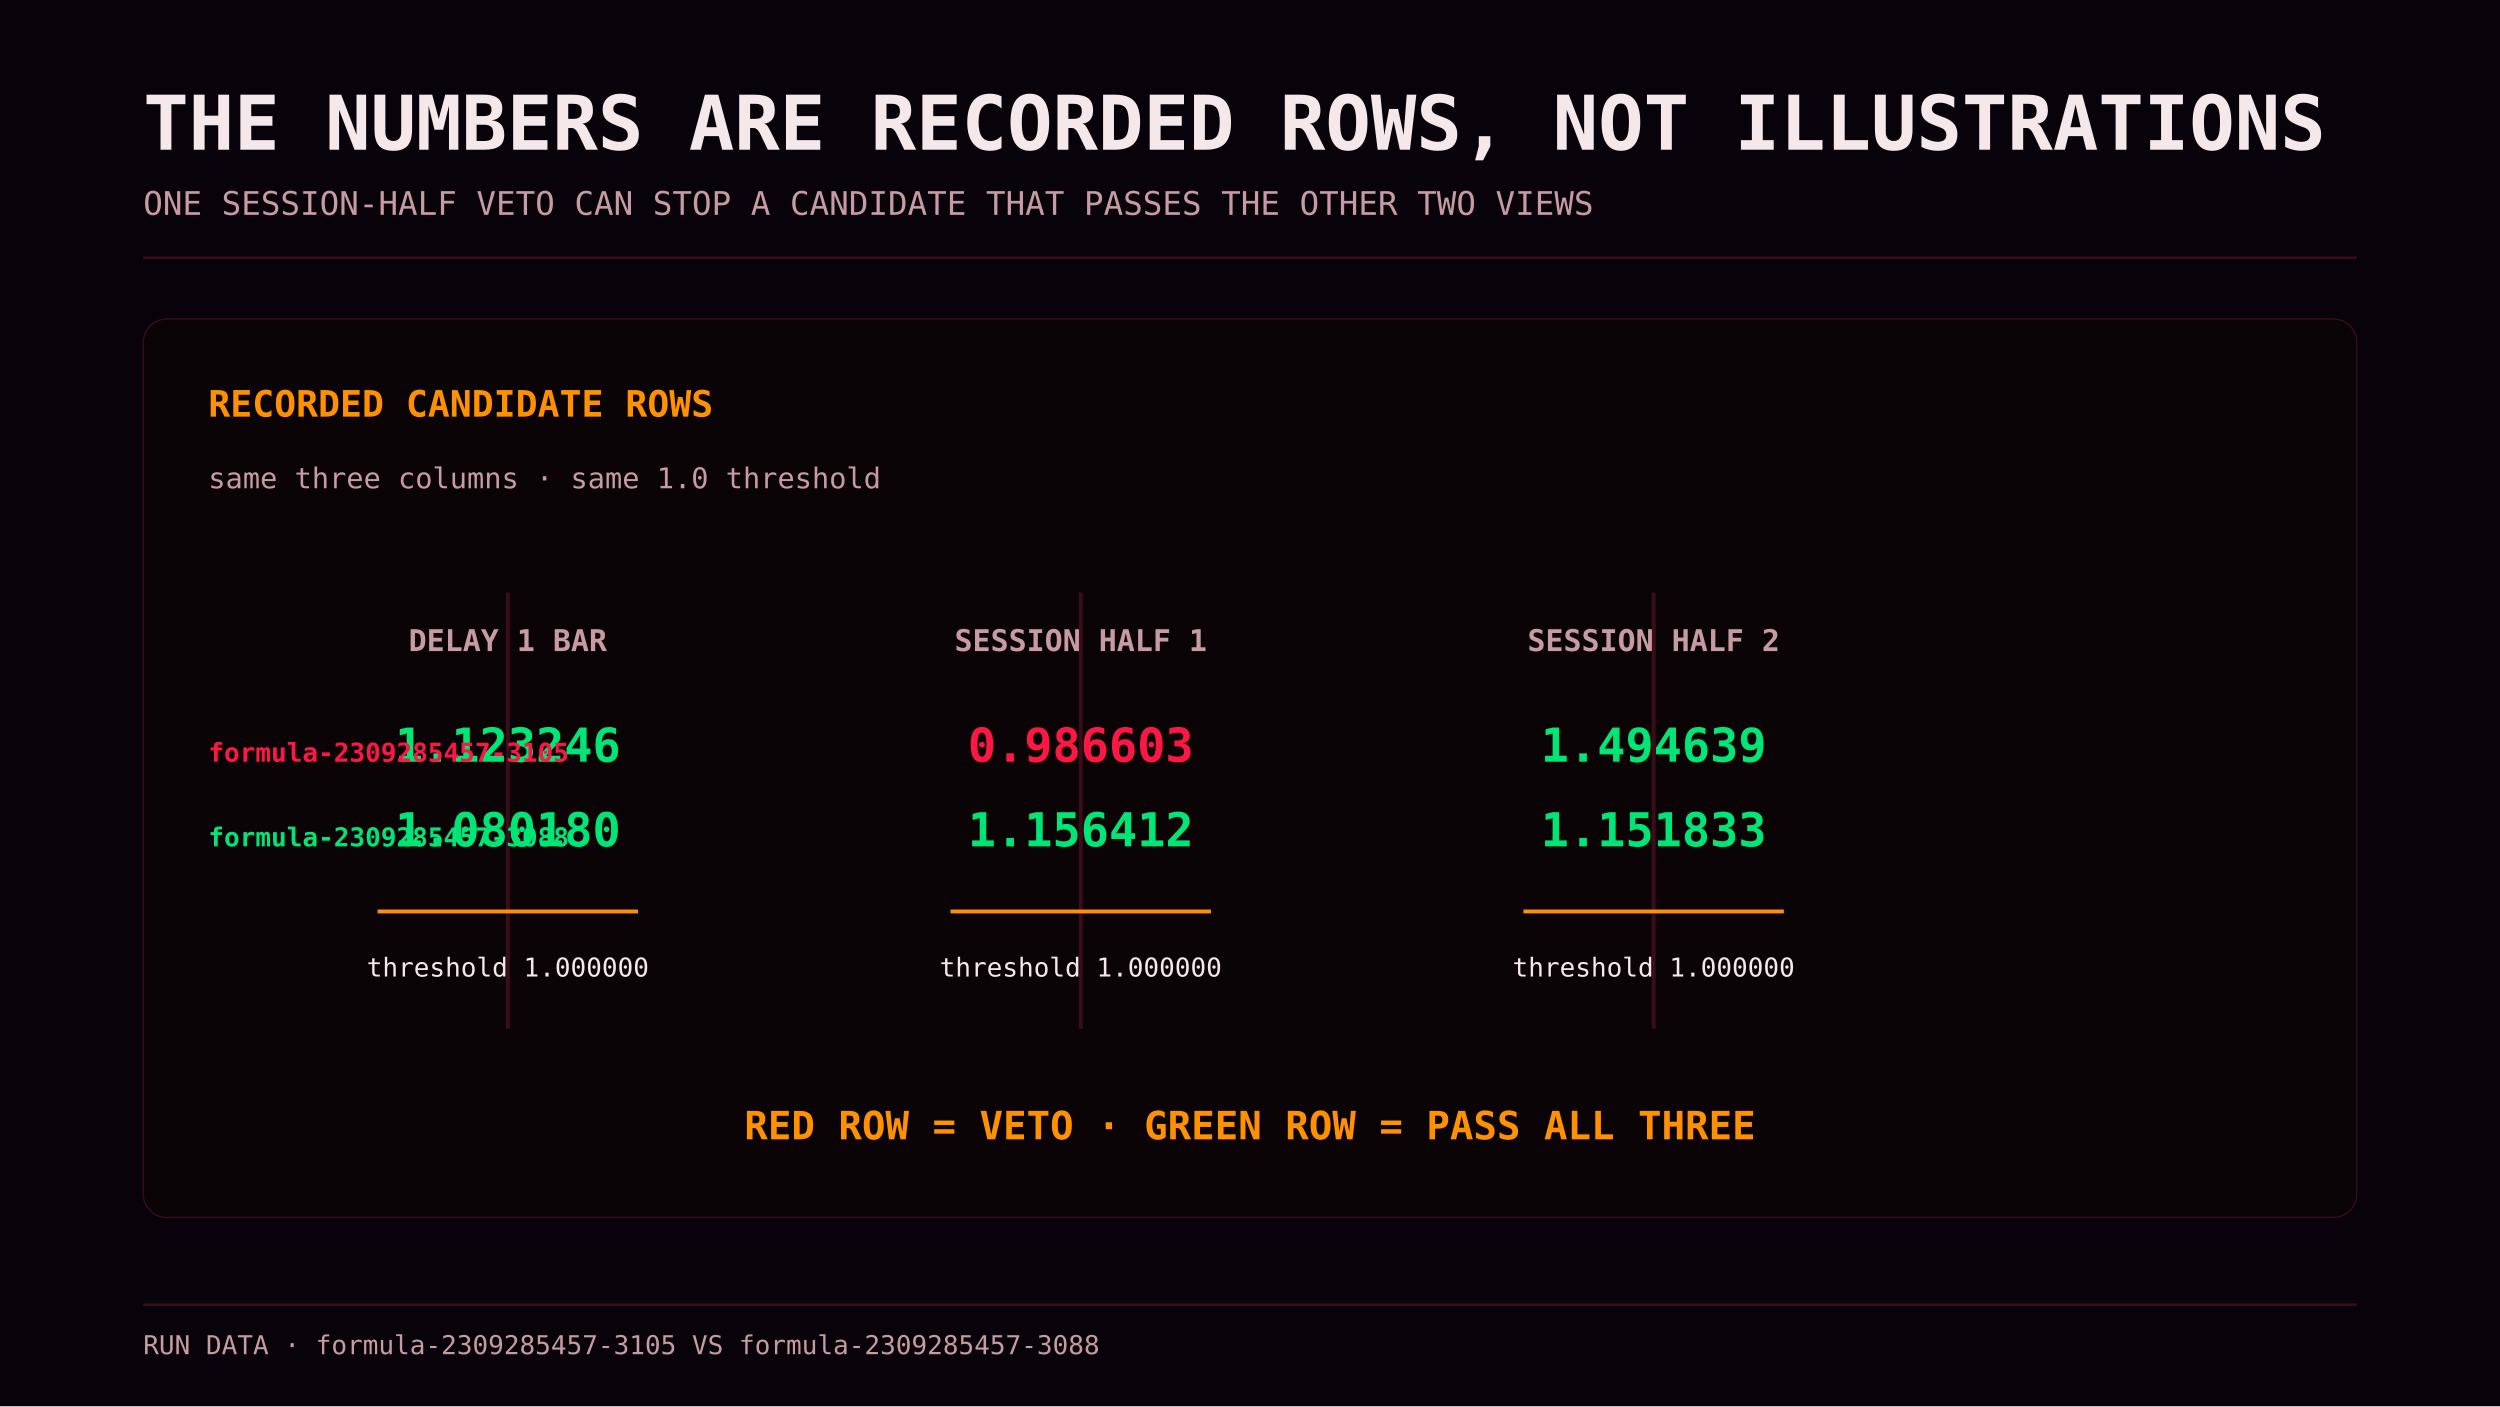
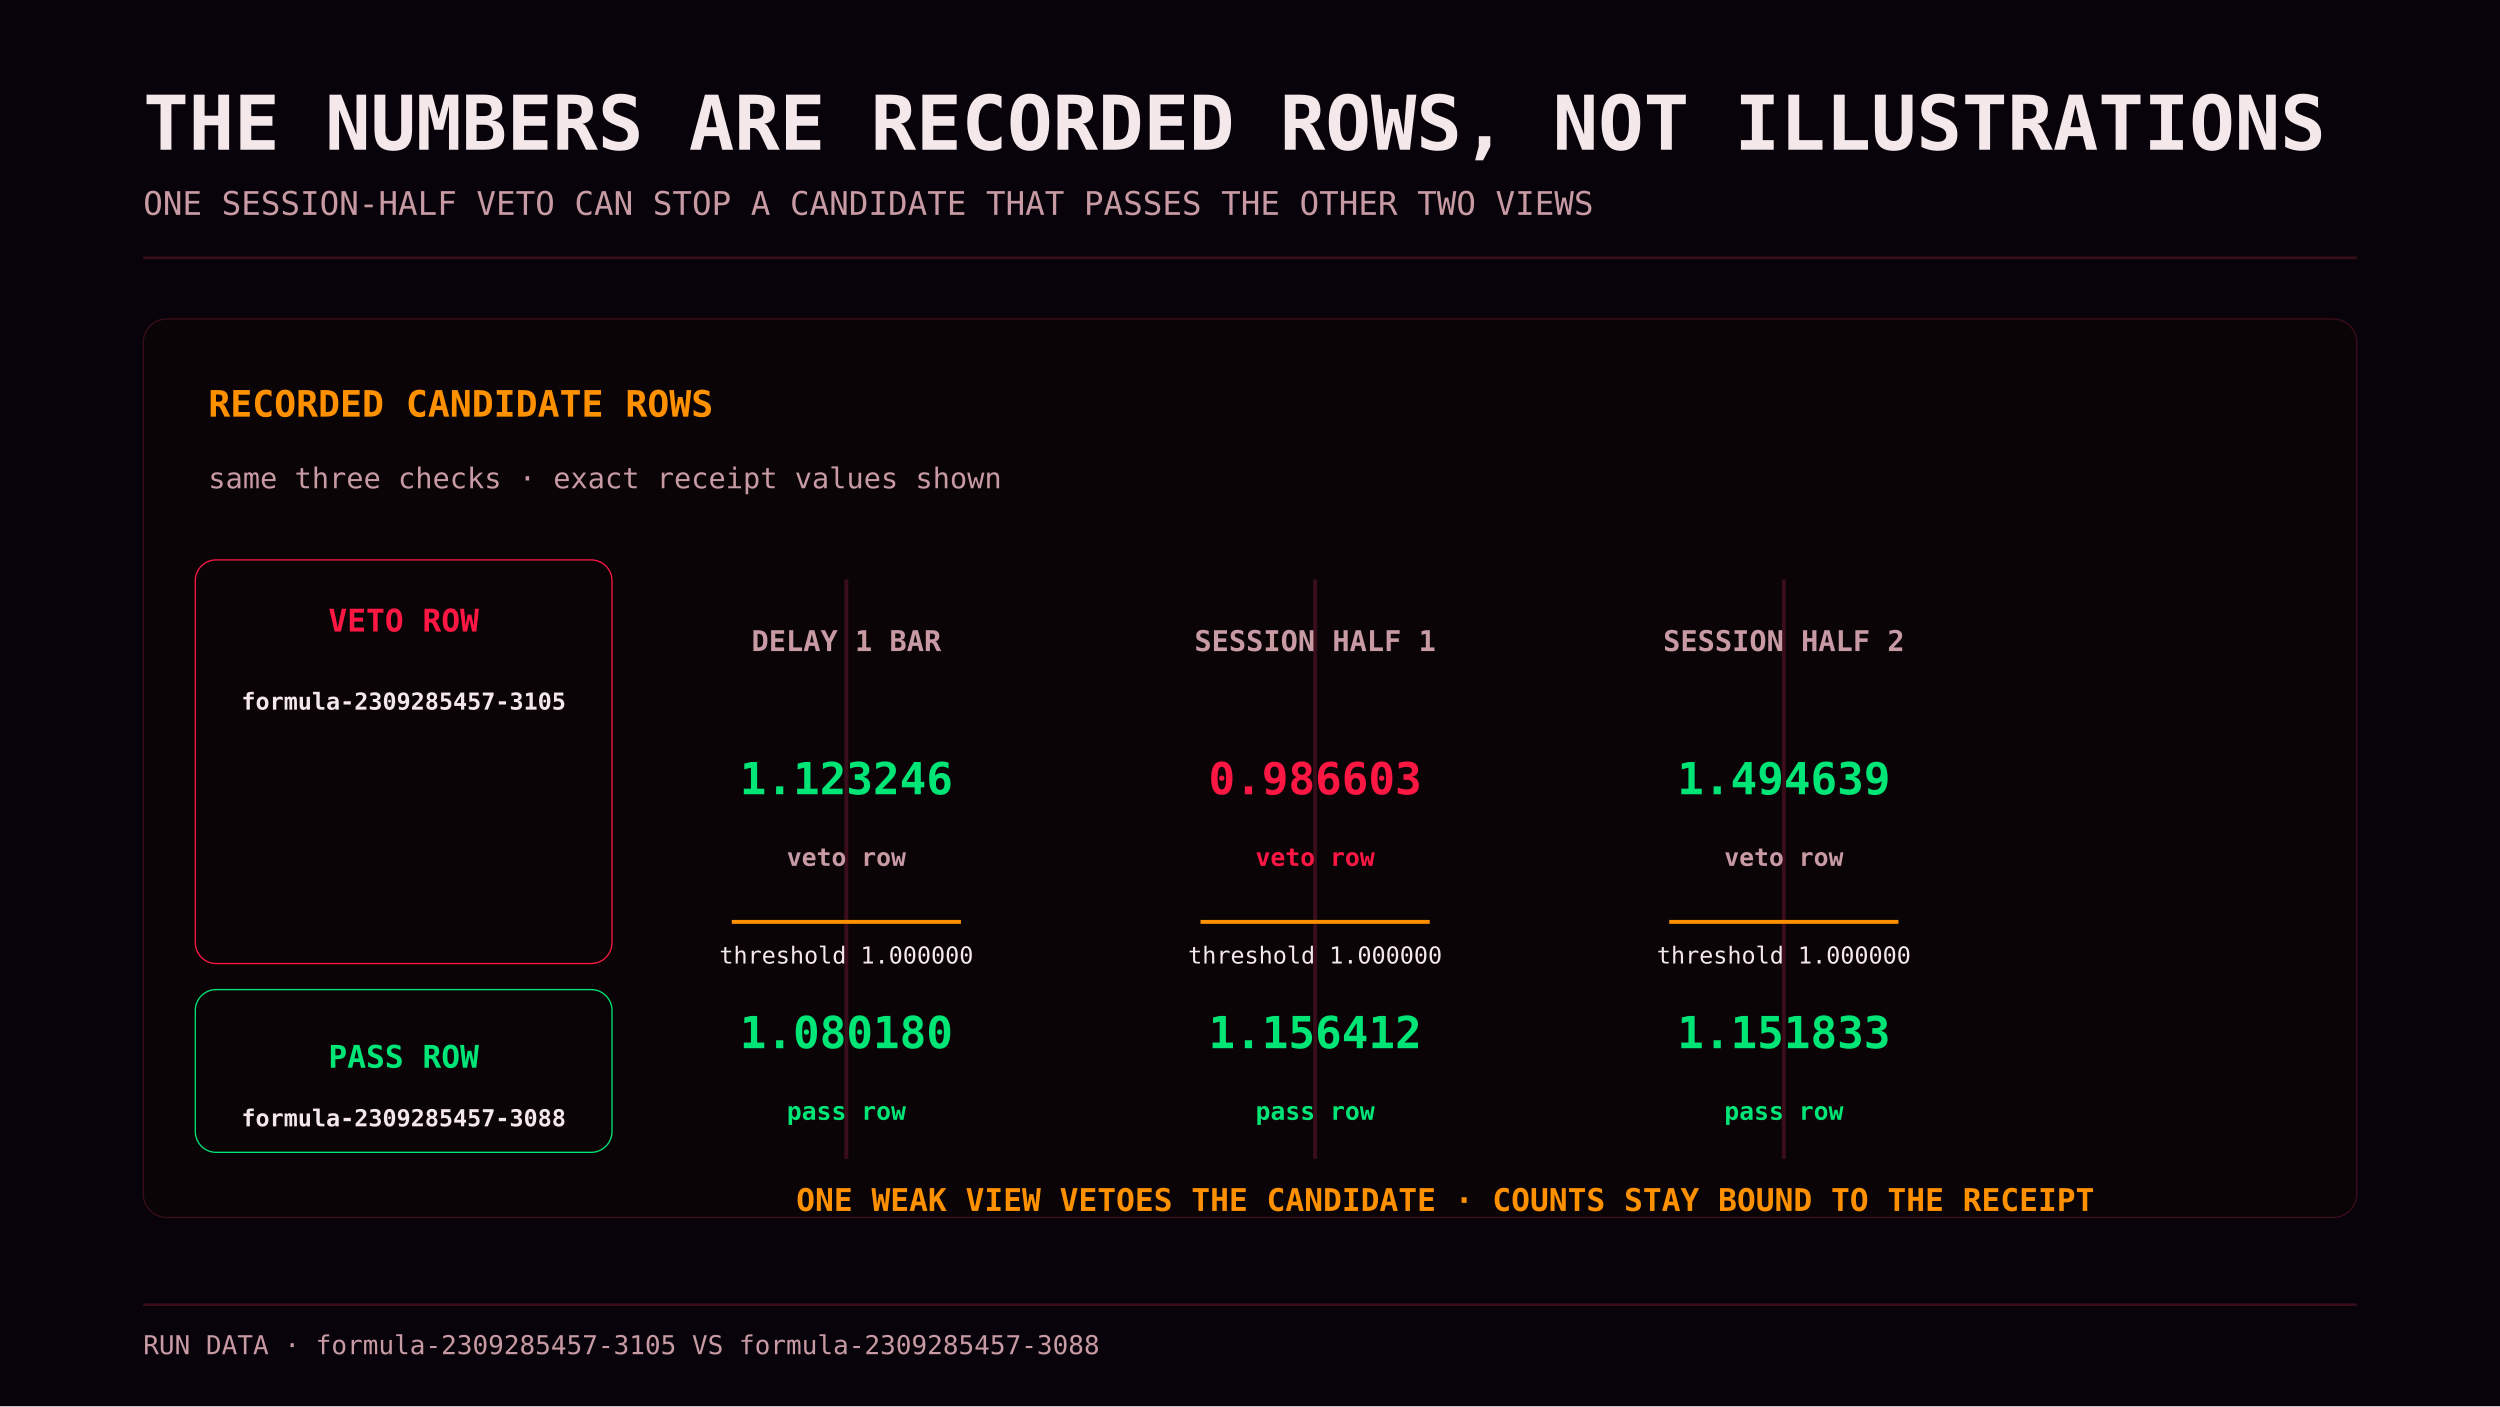
<svg xmlns="http://www.w3.org/2000/svg" width="1920" height="1080" viewBox="0 0 1920 1080">
  <rect width="1920" height="1080" fill="#08030a" />
  <text x="110.0" y="115.0" fill="#f5e8ea" font-family="Cascadia Mono,Cascadia Code,Consolas,monospace" font-size="58" font-weight="750" text-anchor="start">THE NUMBERS ARE RECORDED ROWS, NOT ILLUSTRATIONS</text>
  <text x="110.0" y="165.0" fill="#c89aa3" font-family="Cascadia Mono,Cascadia Code,Consolas,monospace" font-size="25" font-weight="500" text-anchor="start">ONE SESSION-HALF VETO CAN STOP A CANDIDATE THAT PASSES THE OTHER TWO VIEWS</text>
  <line x1="110.0" y1="198.0" x2="1810.0" y2="198.0" stroke="#3a0d1a" stroke-width="2" />
  <rect x="110.0" y="245.0" width="1700.0" height="690.0" rx="18" fill="#0a0407" fill-opacity="1" stroke="#3a0d1a" />
  <text x="160.0" y="320.0" fill="#ff9100" font-family="Cascadia Mono,Cascadia Code,Consolas,monospace" font-size="28" font-weight="800" text-anchor="start">RECORDED CANDIDATE ROWS</text>
-   <text x="160.0" y="375.0" fill="#c89aa3" font-family="Cascadia Mono,Cascadia Code,Consolas,monospace" font-size="22" font-weight="500" text-anchor="start">same three columns · same 1.0 threshold</text>
-   <line x1="390.0" y1="455.0" x2="390.0" y2="790.0" stroke="#3a0d1a" stroke-width="3" />
-   <text x="390.0" y="500.0" fill="#c89aa3" font-family="Cascadia Mono,Cascadia Code,Consolas,monospace" font-size="23" font-weight="700" text-anchor="middle">DELAY 1 BAR</text>
-   <text x="390.0" y="585.0" fill="#00e676" font-family="Cascadia Mono,Cascadia Code,Consolas,monospace" font-size="36" font-weight="850" text-anchor="middle">1.123246</text>
-   <text x="390.0" y="650.0" fill="#00e676" font-family="Cascadia Mono,Cascadia Code,Consolas,monospace" font-size="36" font-weight="850" text-anchor="middle">1.080180</text>
-   <line x1="290.0" y1="700.0" x2="490.0" y2="700.0" stroke="#ff9100" stroke-width="3" />
-   <text x="390.0" y="750.0" fill="#f5e8ea" font-family="Cascadia Mono,Cascadia Code,Consolas,monospace" font-size="20" font-weight="500" text-anchor="middle">threshold 1.000000</text>
-   <line x1="830.0" y1="455.0" x2="830.0" y2="790.0" stroke="#3a0d1a" stroke-width="3" />
-   <text x="830.0" y="500.0" fill="#c89aa3" font-family="Cascadia Mono,Cascadia Code,Consolas,monospace" font-size="23" font-weight="700" text-anchor="middle">SESSION HALF 1</text>
-   <text x="830.0" y="585.0" fill="#ff1744" font-family="Cascadia Mono,Cascadia Code,Consolas,monospace" font-size="36" font-weight="850" text-anchor="middle">0.986603</text>
-   <text x="830.0" y="650.0" fill="#00e676" font-family="Cascadia Mono,Cascadia Code,Consolas,monospace" font-size="36" font-weight="850" text-anchor="middle">1.156412</text>
-   <line x1="730.0" y1="700.0" x2="930.0" y2="700.0" stroke="#ff9100" stroke-width="3" />
-   <text x="830.0" y="750.0" fill="#f5e8ea" font-family="Cascadia Mono,Cascadia Code,Consolas,monospace" font-size="20" font-weight="500" text-anchor="middle">threshold 1.000000</text>
-   <line x1="1270.0" y1="455.0" x2="1270.0" y2="790.0" stroke="#3a0d1a" stroke-width="3" />
-   <text x="1270.0" y="500.0" fill="#c89aa3" font-family="Cascadia Mono,Cascadia Code,Consolas,monospace" font-size="23" font-weight="700" text-anchor="middle">SESSION HALF 2</text>
-   <text x="1270.0" y="585.0" fill="#00e676" font-family="Cascadia Mono,Cascadia Code,Consolas,monospace" font-size="36" font-weight="850" text-anchor="middle">1.494639</text>
-   <text x="1270.0" y="650.0" fill="#00e676" font-family="Cascadia Mono,Cascadia Code,Consolas,monospace" font-size="36" font-weight="850" text-anchor="middle">1.151833</text>
-   <line x1="1170.0" y1="700.0" x2="1370.0" y2="700.0" stroke="#ff9100" stroke-width="3" />
-   <text x="1270.0" y="750.0" fill="#f5e8ea" font-family="Cascadia Mono,Cascadia Code,Consolas,monospace" font-size="20" font-weight="500" text-anchor="middle">threshold 1.000000</text>
-   <text x="160.0" y="585.0" fill="#ff1744" font-family="Cascadia Mono,Cascadia Code,Consolas,monospace" font-size="20" font-weight="800" text-anchor="start">formula-2309285457-3105</text>
-   <text x="160.0" y="650.0" fill="#00e676" font-family="Cascadia Mono,Cascadia Code,Consolas,monospace" font-size="20" font-weight="800" text-anchor="start">formula-2309285457-3088</text>
-   <text x="960.0" y="875.0" fill="#ff9100" font-family="Cascadia Mono,Cascadia Code,Consolas,monospace" font-size="30" font-weight="850" text-anchor="middle">RED ROW = VETO · GREEN ROW = PASS ALL THREE</text>
+   <text x="160.0" y="375.0" fill="#c89aa3" font-family="Cascadia Mono,Cascadia Code,Consolas,monospace" font-size="22" font-weight="500" text-anchor="start">same three checks · exact receipt values shown</text>
+   <rect x="150.0" y="430.0" width="320.0" height="310.0" rx="16" fill="#0a0407" fill-opacity="1" stroke="#ff1744" />
+   <rect x="150.0" y="760.0" width="320.0" height="125.0" rx="16" fill="#0a0407" fill-opacity="1" stroke="#00e676" />
+   <text x="310.0" y="485.0" fill="#ff1744" font-family="Cascadia Mono,Cascadia Code,Consolas,monospace" font-size="24" font-weight="850" text-anchor="middle">VETO ROW</text>
+   <text x="310.0" y="545.0" fill="#f5e8ea" font-family="Cascadia Mono,Cascadia Code,Consolas,monospace" font-size="18" font-weight="700" text-anchor="middle">formula-2309285457-3105</text>
+   <text x="310.0" y="820.0" fill="#00e676" font-family="Cascadia Mono,Cascadia Code,Consolas,monospace" font-size="24" font-weight="850" text-anchor="middle">PASS ROW</text>
+   <text x="310.0" y="865.0" fill="#f5e8ea" font-family="Cascadia Mono,Cascadia Code,Consolas,monospace" font-size="18" font-weight="700" text-anchor="middle">formula-2309285457-3088</text>
+   <line x1="650.0" y1="445.0" x2="650.0" y2="890.0" stroke="#3a0d1a" stroke-width="3" />
+   <text x="650.0" y="500.0" fill="#c89aa3" font-family="Cascadia Mono,Cascadia Code,Consolas,monospace" font-size="22" font-weight="700" text-anchor="middle">DELAY 1 BAR</text>
+   <text x="650.0" y="610.0" fill="#00e676" font-family="Cascadia Mono,Cascadia Code,Consolas,monospace" font-size="34" font-weight="850" text-anchor="middle">1.123246</text>
+   <text x="650.0" y="665.0" fill="#c89aa3" font-family="Cascadia Mono,Cascadia Code,Consolas,monospace" font-size="19" font-weight="700" text-anchor="middle">veto row</text>
+   <text x="650.0" y="805.0" fill="#00e676" font-family="Cascadia Mono,Cascadia Code,Consolas,monospace" font-size="34" font-weight="850" text-anchor="middle">1.080180</text>
+   <text x="650.0" y="860.0" fill="#00e676" font-family="Cascadia Mono,Cascadia Code,Consolas,monospace" font-size="19" font-weight="700" text-anchor="middle">pass row</text>
+   <line x1="562.0" y1="708.0" x2="738.0" y2="708.0" stroke="#ff9100" stroke-width="3" />
+   <text x="650.0" y="740.0" fill="#f5e8ea" font-family="Cascadia Mono,Cascadia Code,Consolas,monospace" font-size="18" font-weight="500" text-anchor="middle">threshold 1.000000</text>
+   <line x1="1010.0" y1="445.0" x2="1010.0" y2="890.0" stroke="#3a0d1a" stroke-width="3" />
+   <text x="1010.0" y="500.0" fill="#c89aa3" font-family="Cascadia Mono,Cascadia Code,Consolas,monospace" font-size="22" font-weight="700" text-anchor="middle">SESSION HALF 1</text>
+   <text x="1010.0" y="610.0" fill="#ff1744" font-family="Cascadia Mono,Cascadia Code,Consolas,monospace" font-size="34" font-weight="850" text-anchor="middle">0.986603</text>
+   <text x="1010.0" y="665.0" fill="#ff1744" font-family="Cascadia Mono,Cascadia Code,Consolas,monospace" font-size="19" font-weight="700" text-anchor="middle">veto row</text>
+   <text x="1010.0" y="805.0" fill="#00e676" font-family="Cascadia Mono,Cascadia Code,Consolas,monospace" font-size="34" font-weight="850" text-anchor="middle">1.156412</text>
+   <text x="1010.0" y="860.0" fill="#00e676" font-family="Cascadia Mono,Cascadia Code,Consolas,monospace" font-size="19" font-weight="700" text-anchor="middle">pass row</text>
+   <line x1="922.0" y1="708.0" x2="1098.0" y2="708.0" stroke="#ff9100" stroke-width="3" />
+   <text x="1010.0" y="740.0" fill="#f5e8ea" font-family="Cascadia Mono,Cascadia Code,Consolas,monospace" font-size="18" font-weight="500" text-anchor="middle">threshold 1.000000</text>
+   <line x1="1370.0" y1="445.0" x2="1370.0" y2="890.0" stroke="#3a0d1a" stroke-width="3" />
+   <text x="1370.0" y="500.0" fill="#c89aa3" font-family="Cascadia Mono,Cascadia Code,Consolas,monospace" font-size="22" font-weight="700" text-anchor="middle">SESSION HALF 2</text>
+   <text x="1370.0" y="610.0" fill="#00e676" font-family="Cascadia Mono,Cascadia Code,Consolas,monospace" font-size="34" font-weight="850" text-anchor="middle">1.494639</text>
+   <text x="1370.0" y="665.0" fill="#c89aa3" font-family="Cascadia Mono,Cascadia Code,Consolas,monospace" font-size="19" font-weight="700" text-anchor="middle">veto row</text>
+   <text x="1370.0" y="805.0" fill="#00e676" font-family="Cascadia Mono,Cascadia Code,Consolas,monospace" font-size="34" font-weight="850" text-anchor="middle">1.151833</text>
+   <text x="1370.0" y="860.0" fill="#00e676" font-family="Cascadia Mono,Cascadia Code,Consolas,monospace" font-size="19" font-weight="700" text-anchor="middle">pass row</text>
+   <line x1="1282.0" y1="708.0" x2="1458.0" y2="708.0" stroke="#ff9100" stroke-width="3" />
+   <text x="1370.0" y="740.0" fill="#f5e8ea" font-family="Cascadia Mono,Cascadia Code,Consolas,monospace" font-size="18" font-weight="500" text-anchor="middle">threshold 1.000000</text>
+   <text x="1110.0" y="930.0" fill="#ff9100" font-family="Cascadia Mono,Cascadia Code,Consolas,monospace" font-size="24" font-weight="850" text-anchor="middle">ONE WEAK VIEW VETOES THE CANDIDATE · COUNTS STAY BOUND TO THE RECEIPT</text>
  <line x1="110.0" y1="1002.0" x2="1810.0" y2="1002.0" stroke="#3a0d1a" stroke-width="2" />
  <text x="110.0" y="1040.0" fill="#c89aa3" font-family="Cascadia Mono,Cascadia Code,Consolas,monospace" font-size="20" font-weight="500" text-anchor="start">RUN DATA · formula-2309285457-3105 VS formula-2309285457-3088</text>
</svg>
